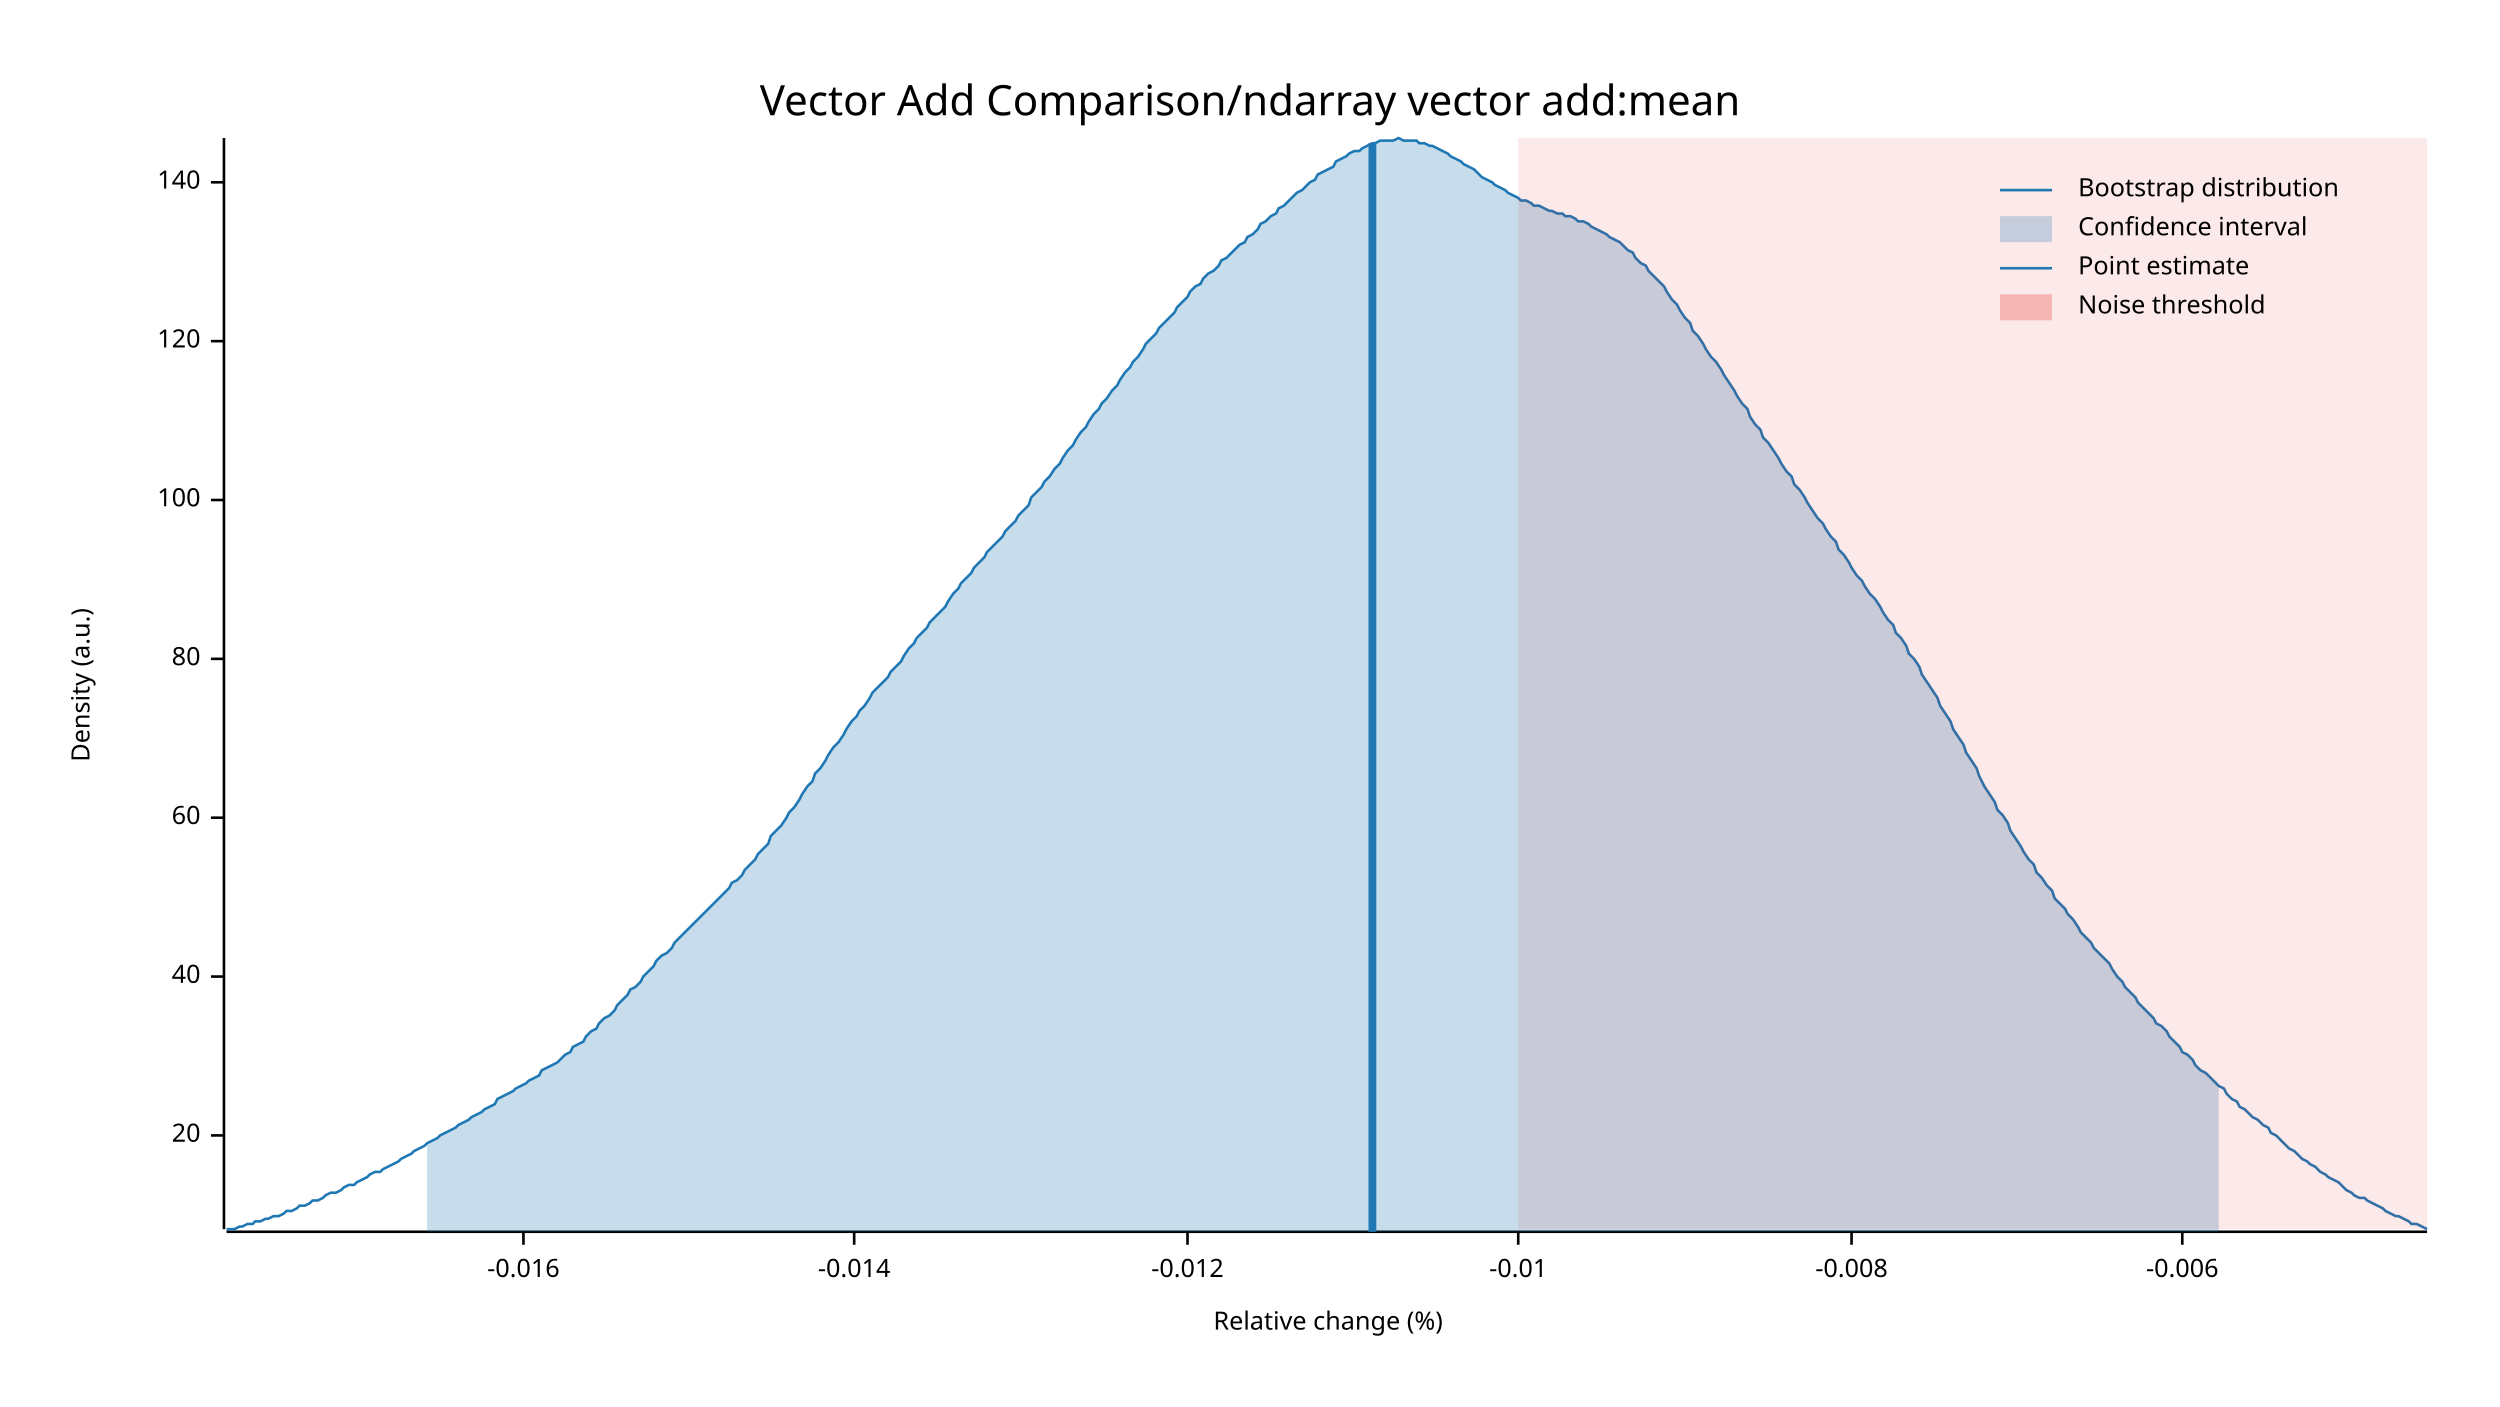
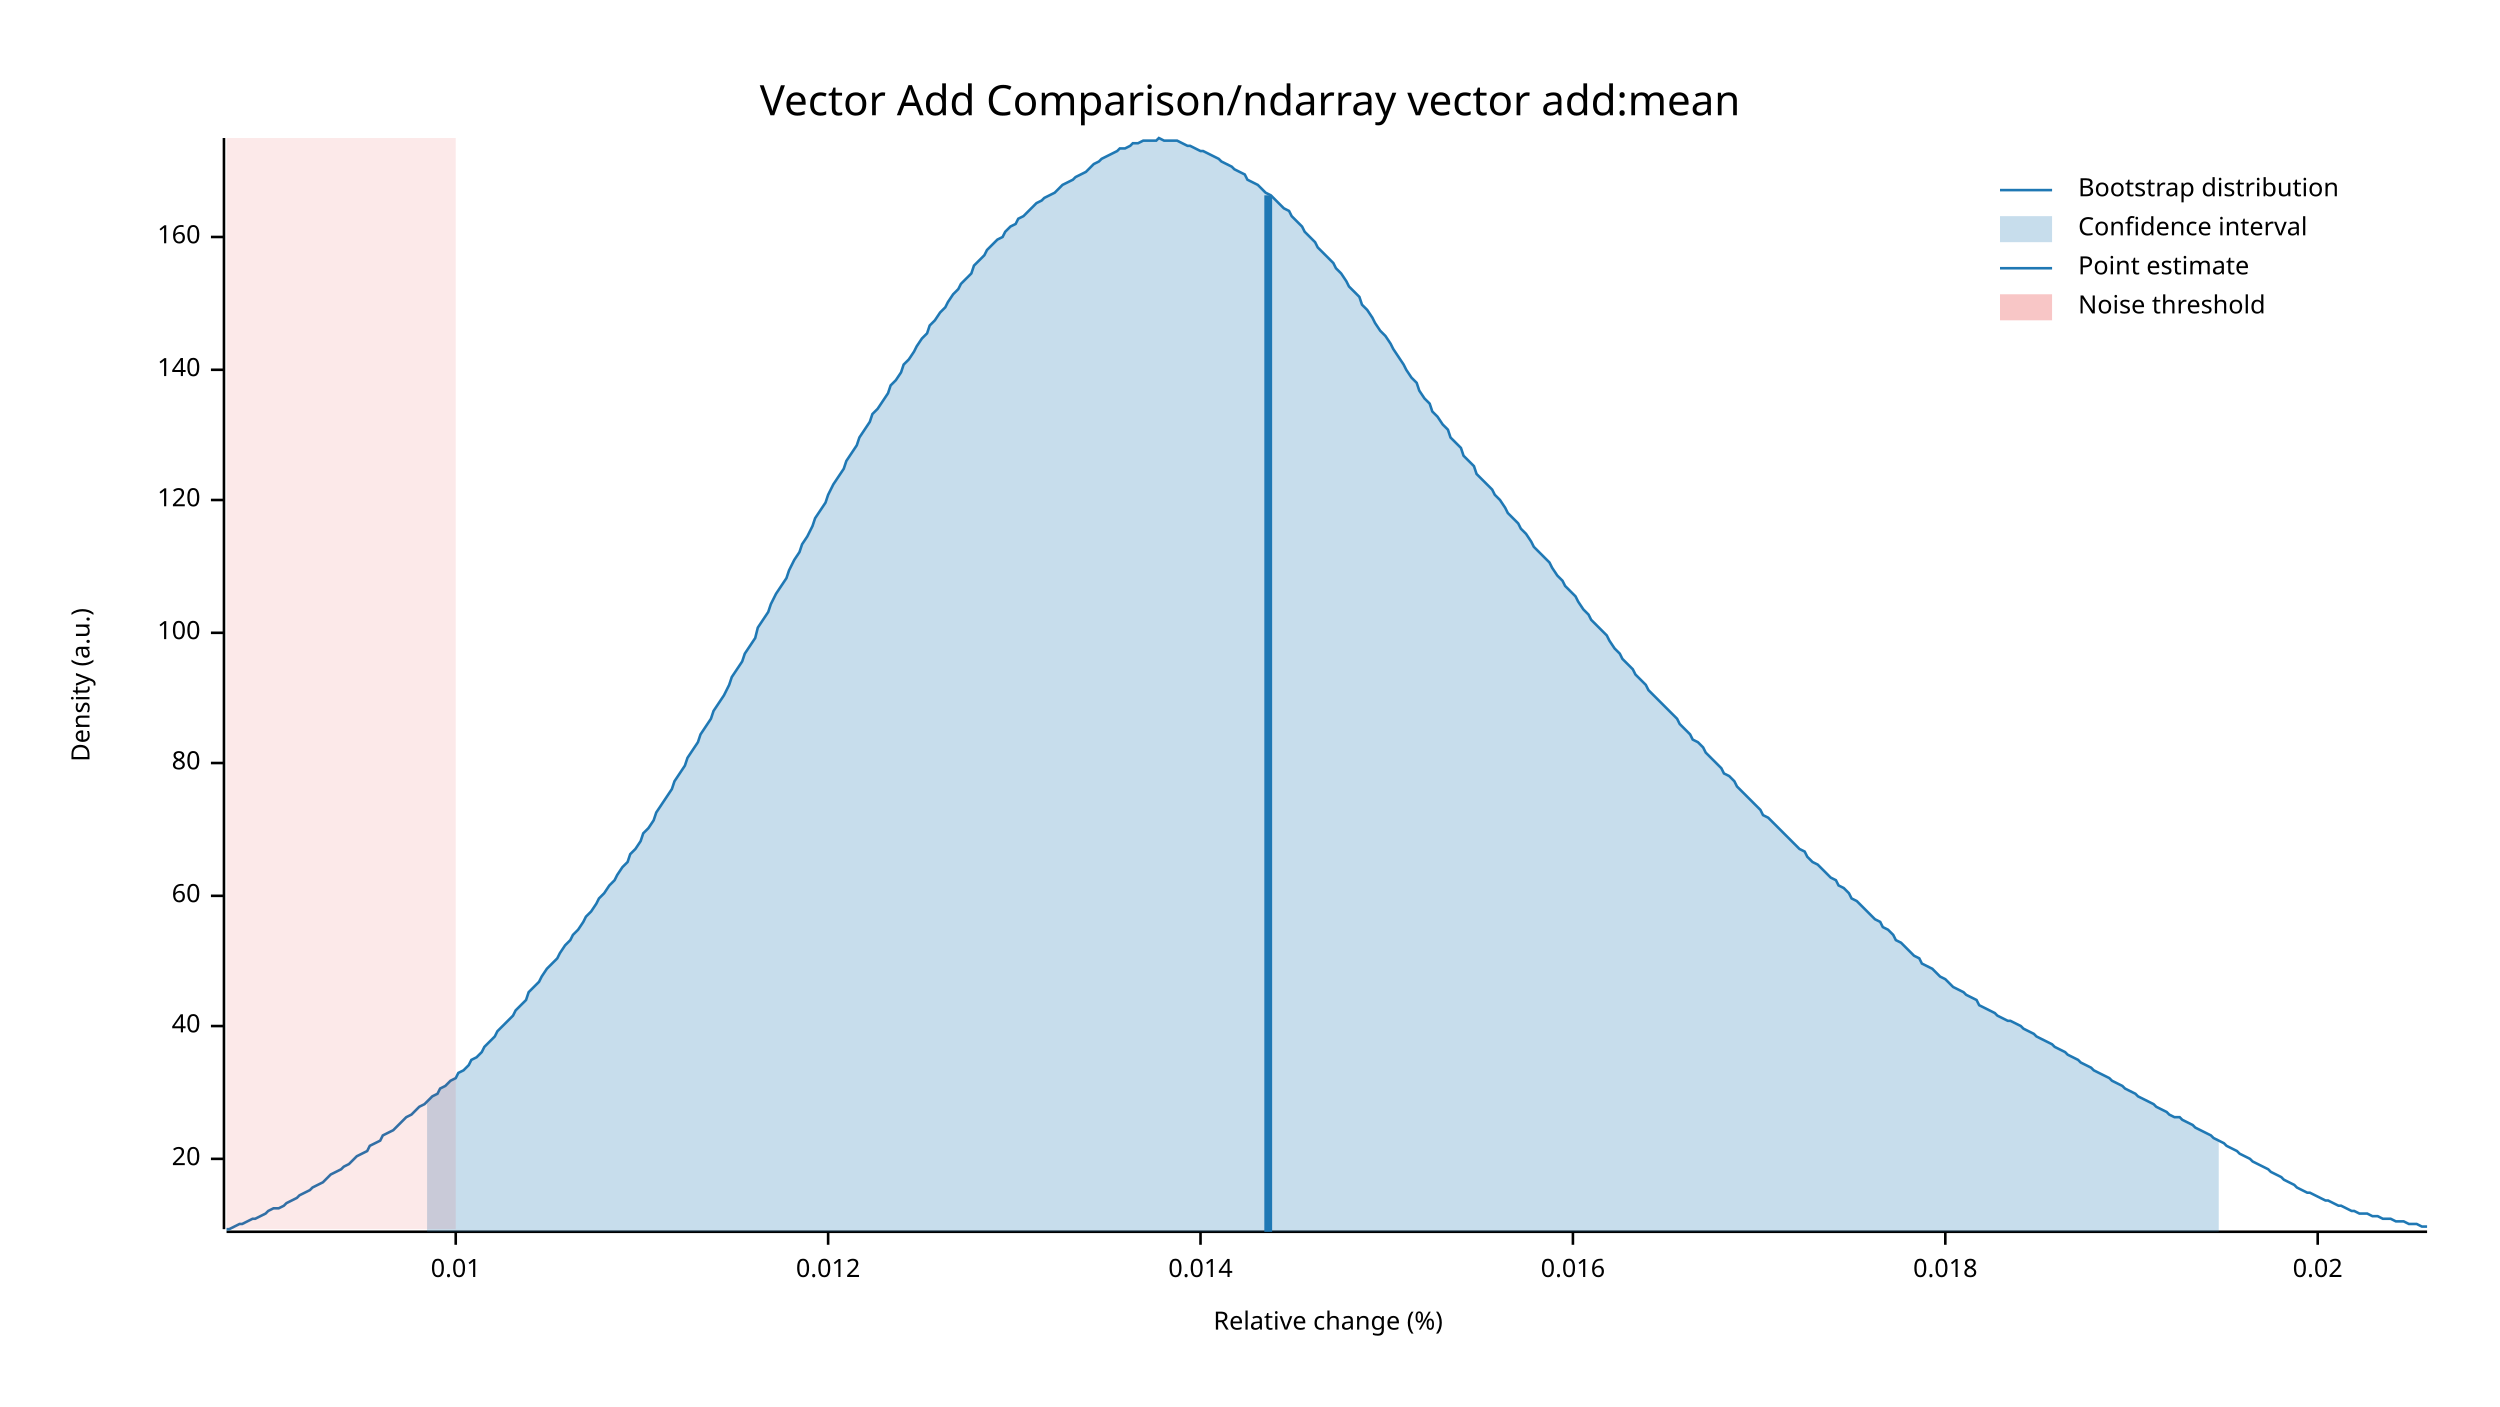
<svg xmlns="http://www.w3.org/2000/svg" width="960" height="540" viewBox="0 0 960 540">
  <text x="480" y="32" dy="0.76em" text-anchor="middle" font-family="sans-serif" font-size="16.129" opacity="1" fill="#000000">
Vector Add Comparison/ndarray vector add:mean
</text>
  <text x="27" y="263" dy="0.76em" text-anchor="middle" font-family="sans-serif" font-size="9.677" opacity="1" fill="#000000" transform="rotate(270, 27, 263)">
Density (a.u.)
</text>
  <text x="510" y="513" dy="-0.5ex" text-anchor="middle" font-family="sans-serif" font-size="9.677" opacity="1" fill="#000000">
Relative change (%)
</text>
  <polyline fill="none" opacity="1" stroke="#000000" stroke-width="1" points="86,53 86,472 " />
-   <text x="77" y="436" dy="0.5ex" text-anchor="end" font-family="sans-serif" font-size="9.677" opacity="1" fill="#000000">
+   <text x="77" y="445" dy="0.5ex" text-anchor="end" font-family="sans-serif" font-size="9.677" opacity="1" fill="#000000">
20
</text>
-   <polyline fill="none" opacity="1" stroke="#000000" stroke-width="1" points="81,436 86,436 " />
-   <text x="77" y="375" dy="0.5ex" text-anchor="end" font-family="sans-serif" font-size="9.677" opacity="1" fill="#000000">
+   <polyline fill="none" opacity="1" stroke="#000000" stroke-width="1" points="81,445 86,445 " />
+   <text x="77" y="394" dy="0.5ex" text-anchor="end" font-family="sans-serif" font-size="9.677" opacity="1" fill="#000000">
40
</text>
-   <polyline fill="none" opacity="1" stroke="#000000" stroke-width="1" points="81,375 86,375 " />
-   <text x="77" y="314" dy="0.5ex" text-anchor="end" font-family="sans-serif" font-size="9.677" opacity="1" fill="#000000">
+   <polyline fill="none" opacity="1" stroke="#000000" stroke-width="1" points="81,394 86,394 " />
+   <text x="77" y="344" dy="0.5ex" text-anchor="end" font-family="sans-serif" font-size="9.677" opacity="1" fill="#000000">
60
</text>
-   <polyline fill="none" opacity="1" stroke="#000000" stroke-width="1" points="81,314 86,314 " />
-   <text x="77" y="253" dy="0.5ex" text-anchor="end" font-family="sans-serif" font-size="9.677" opacity="1" fill="#000000">
+   <polyline fill="none" opacity="1" stroke="#000000" stroke-width="1" points="81,344 86,344 " />
+   <text x="77" y="293" dy="0.5ex" text-anchor="end" font-family="sans-serif" font-size="9.677" opacity="1" fill="#000000">
80
</text>
-   <polyline fill="none" opacity="1" stroke="#000000" stroke-width="1" points="81,253 86,253 " />
-   <text x="77" y="192" dy="0.5ex" text-anchor="end" font-family="sans-serif" font-size="9.677" opacity="1" fill="#000000">
+   <polyline fill="none" opacity="1" stroke="#000000" stroke-width="1" points="81,293 86,293 " />
+   <text x="77" y="243" dy="0.5ex" text-anchor="end" font-family="sans-serif" font-size="9.677" opacity="1" fill="#000000">
100
</text>
-   <polyline fill="none" opacity="1" stroke="#000000" stroke-width="1" points="81,192 86,192 " />
-   <text x="77" y="131" dy="0.5ex" text-anchor="end" font-family="sans-serif" font-size="9.677" opacity="1" fill="#000000">
+   <polyline fill="none" opacity="1" stroke="#000000" stroke-width="1" points="81,243 86,243 " />
+   <text x="77" y="192" dy="0.5ex" text-anchor="end" font-family="sans-serif" font-size="9.677" opacity="1" fill="#000000">
120
</text>
-   <polyline fill="none" opacity="1" stroke="#000000" stroke-width="1" points="81,131 86,131 " />
-   <text x="77" y="70" dy="0.5ex" text-anchor="end" font-family="sans-serif" font-size="9.677" opacity="1" fill="#000000">
+   <polyline fill="none" opacity="1" stroke="#000000" stroke-width="1" points="81,192 86,192 " />
+   <text x="77" y="142" dy="0.5ex" text-anchor="end" font-family="sans-serif" font-size="9.677" opacity="1" fill="#000000">
140
</text>
-   <polyline fill="none" opacity="1" stroke="#000000" stroke-width="1" points="81,70 86,70 " />
+   <polyline fill="none" opacity="1" stroke="#000000" stroke-width="1" points="81,142 86,142 " />
+   <text x="77" y="91" dy="0.5ex" text-anchor="end" font-family="sans-serif" font-size="9.677" opacity="1" fill="#000000">
+ 160
+ </text>
+   <polyline fill="none" opacity="1" stroke="#000000" stroke-width="1" points="81,91 86,91 " />
  <polyline fill="none" opacity="1" stroke="#000000" stroke-width="1" points="87,473 932,473 " />
-   <text x="201" y="483" dy="0.76em" text-anchor="middle" font-family="sans-serif" font-size="9.677" opacity="1" fill="#000000">
- -0.016
+   <text x="175" y="483" dy="0.76em" text-anchor="middle" font-family="sans-serif" font-size="9.677" opacity="1" fill="#000000">
+ 0.01
</text>
-   <polyline fill="none" opacity="1" stroke="#000000" stroke-width="1" points="201,473 201,478 " />
-   <text x="328" y="483" dy="0.76em" text-anchor="middle" font-family="sans-serif" font-size="9.677" opacity="1" fill="#000000">
- -0.014
+   <polyline fill="none" opacity="1" stroke="#000000" stroke-width="1" points="175,473 175,478 " />
+   <text x="318" y="483" dy="0.76em" text-anchor="middle" font-family="sans-serif" font-size="9.677" opacity="1" fill="#000000">
+ 0.012
</text>
-   <polyline fill="none" opacity="1" stroke="#000000" stroke-width="1" points="328,473 328,478 " />
-   <text x="456" y="483" dy="0.76em" text-anchor="middle" font-family="sans-serif" font-size="9.677" opacity="1" fill="#000000">
- -0.012
+   <polyline fill="none" opacity="1" stroke="#000000" stroke-width="1" points="318,473 318,478 " />
+   <text x="461" y="483" dy="0.76em" text-anchor="middle" font-family="sans-serif" font-size="9.677" opacity="1" fill="#000000">
+ 0.014
</text>
-   <polyline fill="none" opacity="1" stroke="#000000" stroke-width="1" points="456,473 456,478 " />
-   <text x="583" y="483" dy="0.76em" text-anchor="middle" font-family="sans-serif" font-size="9.677" opacity="1" fill="#000000">
- -0.01
+   <polyline fill="none" opacity="1" stroke="#000000" stroke-width="1" points="461,473 461,478 " />
+   <text x="604" y="483" dy="0.76em" text-anchor="middle" font-family="sans-serif" font-size="9.677" opacity="1" fill="#000000">
+ 0.016
</text>
-   <polyline fill="none" opacity="1" stroke="#000000" stroke-width="1" points="583,473 583,478 " />
-   <text x="711" y="483" dy="0.76em" text-anchor="middle" font-family="sans-serif" font-size="9.677" opacity="1" fill="#000000">
- -0.008
+   <polyline fill="none" opacity="1" stroke="#000000" stroke-width="1" points="604,473 604,478 " />
+   <text x="747" y="483" dy="0.76em" text-anchor="middle" font-family="sans-serif" font-size="9.677" opacity="1" fill="#000000">
+ 0.018
</text>
-   <polyline fill="none" opacity="1" stroke="#000000" stroke-width="1" points="711,473 711,478 " />
-   <text x="838" y="483" dy="0.76em" text-anchor="middle" font-family="sans-serif" font-size="9.677" opacity="1" fill="#000000">
- -0.006
+   <polyline fill="none" opacity="1" stroke="#000000" stroke-width="1" points="747,473 747,478 " />
+   <text x="890" y="483" dy="0.76em" text-anchor="middle" font-family="sans-serif" font-size="9.677" opacity="1" fill="#000000">
+ 0.02
</text>
-   <polyline fill="none" opacity="1" stroke="#000000" stroke-width="1" points="838,473 838,478 " />
-   <polyline fill="none" opacity="1" stroke="#1F78B4" stroke-width="1" points="87,472 88,472 90,472 92,471 93,471 95,470 97,470 98,469 100,469 102,468 103,468 105,467 107,467 109,466 110,465 112,465 114,464 115,463 117,463 119,462 120,461 122,461 124,460 125,459 127,458 129,458 131,457 132,456 134,455 136,455 137,454 139,453 141,452 142,451 144,450 146,450 147,449 149,448 151,447 153,446 154,445 156,444 158,443 159,442 161,441 163,440 164,439 166,438 168,437 169,436 171,435 173,434 175,433 176,432 178,431 180,430 181,429 183,428 185,427 186,426 188,425 190,424 191,422 193,421 195,420 197,419 198,418 200,417 202,416 203,415 205,414 207,413 208,411 210,410 212,409 214,408 215,407 217,405 219,404 220,402 222,401 224,400 225,398 227,396 229,395 230,393 232,391 234,390 236,388 237,386 239,384 241,382 242,380 244,379 246,377 247,375 249,373 251,371 252,369 254,367 256,366 258,364 259,362 261,360 263,358 264,357 266,355 268,353 269,352 271,350 273,348 274,347 276,345 278,343 280,341 281,339 283,338 285,336 286,334 288,332 290,330 291,328 293,326 295,324 296,321 298,319 300,317 302,314 303,312 305,310 307,307 308,305 310,302 312,300 313,297 315,295 317,292 318,290 320,287 322,285 324,282 325,280 327,277 329,275 330,273 332,271 334,268 335,266 337,264 339,262 341,260 342,258 344,256 346,254 347,252 349,249 351,247 352,245 354,243 356,241 357,239 359,237 361,235 363,233 364,231 366,228 368,226 369,224 371,222 373,220 374,218 376,216 378,214 379,212 381,210 383,208 385,206 386,204 388,202 390,200 391,198 393,196 395,194 396,191 398,189 400,187 401,185 403,183 405,180 407,178 408,176 410,173 412,171 413,169 415,166 417,164 418,162 420,159 422,157 423,155 425,153 427,150 429,148 430,146 432,143 434,141 435,139 437,137 439,134 440,132 442,130 444,128 445,126 447,124 449,122 451,120 452,118 454,116 456,114 457,112 459,110 461,109 462,107 464,105 466,104 468,102 469,100 471,99 473,97 474,96 476,94 478,93 479,91 481,90 483,88 484,86 486,85 488,83 490,82 491,80 493,79 495,77 496,76 498,74 500,73 501,72 503,70 505,69 506,67 508,66 510,65 512,64 513,62 515,61 517,60 518,59 520,58 522,58 523,57 525,56 527,55 528,55 530,54 532,54 534,54 535,54 537,53 539,54 540,54 542,54 544,54 545,55 547,55 549,56 550,56 552,57 554,58 556,59 557,60 559,61 561,62 562,63 564,64 566,65 567,66 569,68 571,69 573,70 574,71 576,72 578,73 579,74 581,75 583,76 584,77 586,77 588,78 589,79 591,79 593,80 595,81 596,81 598,82 600,82 601,83 603,83 605,84 606,85 608,85 610,86 611,87 613,88 615,89 617,90 618,91 620,92 622,93 623,94 625,96 627,97 628,99 630,101 632,102 633,104 635,106 637,108 639,110 640,112 642,115 644,117 645,119 647,122 649,124 650,127 652,129 654,132 655,134 657,137 659,139 661,142 662,144 664,147 666,150 667,152 669,155 671,157 672,160 674,163 676,165 677,168 679,170 681,173 683,176 684,178 686,181 688,183 689,186 691,188 693,191 694,193 696,196 698,199 700,201 701,203 703,206 705,208 706,211 708,213 710,216 711,218 713,221 715,223 716,225 718,228 720,230 722,233 723,235 725,238 727,240 728,243 730,245 732,248 733,251 735,253 737,256 738,259 740,262 742,265 744,268 745,271 747,274 749,277 750,280 752,283 754,286 755,289 757,292 759,295 760,298 762,302 764,305 766,308 767,311 769,313 771,316 772,319 774,322 776,325 777,327 779,330 781,332 782,335 784,337 786,340 788,342 789,345 791,347 793,349 794,351 796,353 798,356 799,358 801,360 803,362 804,364 806,366 808,368 810,370 811,372 813,375 815,377 816,379 818,381 820,383 821,385 823,387 825,389 827,391 828,393 830,394 832,396 833,398 835,400 837,402 838,404 840,405 842,407 843,409 845,411 847,412 849,414 850,415 852,417 854,418 855,420 857,422 859,423 860,425 862,426 864,428 865,429 867,430 869,432 871,433 872,435 874,436 876,438 877,439 879,441 881,442 882,443 884,445 886,446 887,447 889,448 891,450 893,451 894,452 896,453 898,454 899,455 901,457 903,458 904,459 906,460 908,460 909,461 911,462 913,463 915,464 916,465 918,466 920,467 921,467 923,468 925,469 926,470 928,470 930,471 932,472 " />
-   <polygon opacity="0.25" fill="#1F78B4" points="164,439 166,438 168,437 169,436 171,435 173,434 175,433 176,432 178,431 180,430 181,429 183,428 185,427 186,426 188,425 190,424 191,422 193,421 195,420 197,419 198,418 200,417 202,416 203,415 205,414 207,413 208,411 210,410 212,409 214,408 215,407 217,405 219,404 220,402 222,401 224,400 225,398 227,396 229,395 230,393 232,391 234,390 236,388 237,386 239,384 241,382 242,380 244,379 246,377 247,375 249,373 251,371 252,369 254,367 256,366 258,364 259,362 261,360 263,358 264,357 266,355 268,353 269,352 271,350 273,348 274,347 276,345 278,343 280,341 281,339 283,338 285,336 286,334 288,332 290,330 291,328 293,326 295,324 296,321 298,319 300,317 302,314 303,312 305,310 307,307 308,305 310,302 312,300 313,297 315,295 317,292 318,290 320,287 322,285 324,282 325,280 327,277 329,275 330,273 332,271 334,268 335,266 337,264 339,262 341,260 342,258 344,256 346,254 347,252 349,249 351,247 352,245 354,243 356,241 357,239 359,237 361,235 363,233 364,231 366,228 368,226 369,224 371,222 373,220 374,218 376,216 378,214 379,212 381,210 383,208 385,206 386,204 388,202 390,200 391,198 393,196 395,194 396,191 398,189 400,187 401,185 403,183 405,180 407,178 408,176 410,173 412,171 413,169 415,166 417,164 418,162 420,159 422,157 423,155 425,153 427,150 429,148 430,146 432,143 434,141 435,139 437,137 439,134 440,132 442,130 444,128 445,126 447,124 449,122 451,120 452,118 454,116 456,114 457,112 459,110 461,109 462,107 464,105 466,104 468,102 469,100 471,99 473,97 474,96 476,94 478,93 479,91 481,90 483,88 484,86 486,85 488,83 490,82 491,80 493,79 495,77 496,76 498,74 500,73 501,72 503,70 505,69 506,67 508,66 510,65 512,64 513,62 515,61 517,60 518,59 520,58 522,58 523,57 525,56 527,55 528,55 530,54 532,54 534,54 535,54 537,53 539,54 540,54 542,54 544,54 545,55 547,55 549,56 550,56 552,57 554,58 556,59 557,60 559,61 561,62 562,63 564,64 566,65 567,66 569,68 571,69 573,70 574,71 576,72 578,73 579,74 581,75 583,76 584,77 586,77 588,78 589,79 591,79 593,80 595,81 596,81 598,82 600,82 601,83 603,83 605,84 606,85 608,85 610,86 611,87 613,88 615,89 617,90 618,91 620,92 622,93 623,94 625,96 627,97 628,99 630,101 632,102 633,104 635,106 637,108 639,110 640,112 642,115 644,117 645,119 647,122 649,124 650,127 652,129 654,132 655,134 657,137 659,139 661,142 662,144 664,147 666,150 667,152 669,155 671,157 672,160 674,163 676,165 677,168 679,170 681,173 683,176 684,178 686,181 688,183 689,186 691,188 693,191 694,193 696,196 698,199 700,201 701,203 703,206 705,208 706,211 708,213 710,216 711,218 713,221 715,223 716,225 718,228 720,230 722,233 723,235 725,238 727,240 728,243 730,245 732,248 733,251 735,253 737,256 738,259 740,262 742,265 744,268 745,271 747,274 749,277 750,280 752,283 754,286 755,289 757,292 759,295 760,298 762,302 764,305 766,308 767,311 769,313 771,316 772,319 774,322 776,325 777,327 779,330 781,332 782,335 784,337 786,340 788,342 789,345 791,347 793,349 794,351 796,353 798,356 799,358 801,360 803,362 804,364 806,366 808,368 810,370 811,372 813,375 815,377 816,379 818,381 820,383 821,385 823,387 825,389 827,391 828,393 830,394 832,396 833,398 835,400 837,402 838,404 840,405 842,407 843,409 845,411 847,412 849,414 850,415 852,417 852,473 164,473 " />
-   <polyline fill="none" opacity="1" stroke="#1F78B4" stroke-width="3" points="527,473 527,55 " />
-   <rect x="583" y="53" width="349" height="419" opacity="0.1" fill="#E31A1C" stroke="none" />
+   <polyline fill="none" opacity="1" stroke="#000000" stroke-width="1" points="890,473 890,478 " />
+   <polyline fill="none" opacity="1" stroke="#1F78B4" stroke-width="1" points="87,472 88,472 90,471 92,470 93,470 95,469 97,468 98,468 100,467 102,466 103,465 105,464 107,464 109,463 110,462 112,461 114,460 115,459 117,458 119,457 120,456 122,455 124,454 125,453 127,451 129,450 131,449 132,448 134,447 136,445 137,444 139,443 141,442 142,440 144,439 146,438 147,436 149,435 151,434 153,432 154,431 156,429 158,428 159,427 161,425 163,424 164,423 166,421 168,420 169,418 171,417 173,415 175,414 176,412 178,411 180,409 181,407 183,406 185,404 186,402 188,400 190,398 191,396 193,394 195,392 197,390 198,388 200,386 202,384 203,381 205,379 207,377 208,375 210,372 212,370 214,368 215,366 217,363 219,361 220,359 222,357 224,354 225,352 227,350 229,347 230,345 232,343 234,340 236,338 237,336 239,333 241,331 242,328 244,326 246,323 247,320 249,318 251,315 252,312 254,309 256,306 258,303 259,300 261,297 263,294 264,291 266,288 268,285 269,282 271,279 273,276 274,273 276,270 278,267 280,263 281,260 283,257 285,254 286,251 288,248 290,245 291,241 293,238 295,235 296,232 298,228 300,225 302,222 303,219 305,215 307,212 308,209 310,206 312,202 313,199 315,196 317,193 318,190 320,186 322,183 324,180 325,177 327,174 329,171 330,168 332,165 334,162 335,159 337,157 339,154 341,151 342,148 344,146 346,143 347,140 349,138 351,135 352,133 354,130 356,128 357,125 359,123 361,120 363,118 364,116 366,113 368,111 369,109 371,107 373,105 374,102 376,100 378,98 379,96 381,94 383,92 385,91 386,89 388,87 390,86 391,84 393,83 395,81 396,80 398,78 400,77 401,76 403,75 405,74 407,72 408,71 410,70 412,69 413,68 415,67 417,66 418,65 420,63 422,62 423,61 425,60 427,59 429,58 430,57 432,57 434,56 435,55 437,55 439,54 440,54 442,54 444,54 445,53 447,54 449,54 451,54 452,54 454,55 456,56 457,56 459,57 461,58 462,58 464,59 466,60 468,61 469,62 471,63 473,64 474,65 476,66 478,67 479,69 481,70 483,71 484,72 486,74 488,75 490,77 491,78 493,80 495,81 496,83 498,85 500,87 501,89 503,91 505,93 506,95 508,97 510,99 512,101 513,103 515,105 517,108 518,110 520,112 522,114 523,117 525,119 527,122 528,124 530,127 532,129 534,132 535,134 537,137 539,140 540,142 542,145 544,147 545,150 547,153 549,155 550,158 552,160 554,163 556,165 557,168 559,170 561,172 562,175 564,177 566,179 567,182 569,184 571,186 573,188 574,190 576,192 578,195 579,197 581,199 583,201 584,203 586,205 588,208 589,210 591,212 593,214 595,216 596,218 598,221 600,223 601,225 603,227 605,229 606,231 608,234 610,236 611,238 613,240 615,242 617,244 618,246 620,249 622,251 623,253 625,255 627,257 628,259 630,261 632,263 633,265 635,267 637,269 639,271 640,272 642,274 644,276 645,278 647,280 649,282 650,284 652,285 654,287 655,289 657,291 659,293 661,295 662,297 664,298 666,300 667,302 669,304 671,306 672,307 674,309 676,311 677,313 679,314 681,316 683,318 684,319 686,321 688,323 689,324 691,326 693,327 694,329 696,331 698,332 700,334 701,335 703,337 705,338 706,340 708,341 710,343 711,345 713,346 715,348 716,349 718,351 720,353 722,354 723,356 725,357 727,359 728,361 730,362 732,364 733,365 735,367 737,368 738,370 740,371 742,372 744,374 745,375 747,376 749,378 750,379 752,380 754,381 755,382 757,383 759,384 760,386 762,387 764,388 766,389 767,390 769,391 771,392 772,392 774,393 776,394 777,395 779,396 781,397 782,398 784,399 786,400 788,401 789,402 791,403 793,404 794,405 796,406 798,407 799,408 801,409 803,410 804,411 806,412 808,413 810,414 811,415 813,416 815,417 816,418 818,419 820,420 821,421 823,422 825,423 827,424 828,425 830,426 832,427 833,428 835,429 837,429 838,430 840,431 842,432 843,433 845,434 847,435 849,436 850,437 852,438 854,439 855,440 857,441 859,442 860,443 862,444 864,445 865,446 867,447 869,448 871,449 872,450 874,451 876,452 877,453 879,454 881,455 882,456 884,457 886,458 887,458 889,459 891,460 893,461 894,461 896,462 898,463 899,463 901,464 903,465 904,465 906,466 908,466 909,466 911,467 913,467 915,468 916,468 918,468 920,469 921,469 923,469 925,470 926,470 928,470 930,471 932,471 " />
+   <polygon opacity="0.25" fill="#1F78B4" points="164,423 166,421 168,420 169,418 171,417 173,415 175,414 176,412 178,411 180,409 181,407 183,406 185,404 186,402 188,400 190,398 191,396 193,394 195,392 197,390 198,388 200,386 202,384 203,381 205,379 207,377 208,375 210,372 212,370 214,368 215,366 217,363 219,361 220,359 222,357 224,354 225,352 227,350 229,347 230,345 232,343 234,340 236,338 237,336 239,333 241,331 242,328 244,326 246,323 247,320 249,318 251,315 252,312 254,309 256,306 258,303 259,300 261,297 263,294 264,291 266,288 268,285 269,282 271,279 273,276 274,273 276,270 278,267 280,263 281,260 283,257 285,254 286,251 288,248 290,245 291,241 293,238 295,235 296,232 298,228 300,225 302,222 303,219 305,215 307,212 308,209 310,206 312,202 313,199 315,196 317,193 318,190 320,186 322,183 324,180 325,177 327,174 329,171 330,168 332,165 334,162 335,159 337,157 339,154 341,151 342,148 344,146 346,143 347,140 349,138 351,135 352,133 354,130 356,128 357,125 359,123 361,120 363,118 364,116 366,113 368,111 369,109 371,107 373,105 374,102 376,100 378,98 379,96 381,94 383,92 385,91 386,89 388,87 390,86 391,84 393,83 395,81 396,80 398,78 400,77 401,76 403,75 405,74 407,72 408,71 410,70 412,69 413,68 415,67 417,66 418,65 420,63 422,62 423,61 425,60 427,59 429,58 430,57 432,57 434,56 435,55 437,55 439,54 440,54 442,54 444,54 445,53 447,54 449,54 451,54 452,54 454,55 456,56 457,56 459,57 461,58 462,58 464,59 466,60 468,61 469,62 471,63 473,64 474,65 476,66 478,67 479,69 481,70 483,71 484,72 486,74 488,75 490,77 491,78 493,80 495,81 496,83 498,85 500,87 501,89 503,91 505,93 506,95 508,97 510,99 512,101 513,103 515,105 517,108 518,110 520,112 522,114 523,117 525,119 527,122 528,124 530,127 532,129 534,132 535,134 537,137 539,140 540,142 542,145 544,147 545,150 547,153 549,155 550,158 552,160 554,163 556,165 557,168 559,170 561,172 562,175 564,177 566,179 567,182 569,184 571,186 573,188 574,190 576,192 578,195 579,197 581,199 583,201 584,203 586,205 588,208 589,210 591,212 593,214 595,216 596,218 598,221 600,223 601,225 603,227 605,229 606,231 608,234 610,236 611,238 613,240 615,242 617,244 618,246 620,249 622,251 623,253 625,255 627,257 628,259 630,261 632,263 633,265 635,267 637,269 639,271 640,272 642,274 644,276 645,278 647,280 649,282 650,284 652,285 654,287 655,289 657,291 659,293 661,295 662,297 664,298 666,300 667,302 669,304 671,306 672,307 674,309 676,311 677,313 679,314 681,316 683,318 684,319 686,321 688,323 689,324 691,326 693,327 694,329 696,331 698,332 700,334 701,335 703,337 705,338 706,340 708,341 710,343 711,345 713,346 715,348 716,349 718,351 720,353 722,354 723,356 725,357 727,359 728,361 730,362 732,364 733,365 735,367 737,368 738,370 740,371 742,372 744,374 745,375 747,376 749,378 750,379 752,380 754,381 755,382 757,383 759,384 760,386 762,387 764,388 766,389 767,390 769,391 771,392 772,392 774,393 776,394 777,395 779,396 781,397 782,398 784,399 786,400 788,401 789,402 791,403 793,404 794,405 796,406 798,407 799,408 801,409 803,410 804,411 806,412 808,413 810,414 811,415 813,416 815,417 816,418 818,419 820,420 821,421 823,422 825,423 827,424 828,425 830,426 832,427 833,428 835,429 837,429 838,430 840,431 842,432 843,433 845,434 847,435 849,436 850,437 852,438 852,473 164,473 " />
+   <polyline fill="none" opacity="1" stroke="#1F78B4" stroke-width="3" points="487,473 487,75 " />
+   <rect x="87" y="53" width="88" height="419" opacity="0.1" fill="#E31A1C" stroke="none" />
  <text x="798" y="68" dy="0.76em" text-anchor="start" font-family="sans-serif" font-size="9.677" opacity="1" fill="#000000">
Bootstrap distribution
</text>
  <text x="798" y="83" dy="0.76em" text-anchor="start" font-family="sans-serif" font-size="9.677" opacity="1" fill="#000000">
Confidence interval
</text>
  <text x="798" y="98" dy="0.76em" text-anchor="start" font-family="sans-serif" font-size="9.677" opacity="1" fill="#000000">
Point estimate
</text>
  <text x="798" y="113" dy="0.76em" text-anchor="start" font-family="sans-serif" font-size="9.677" opacity="1" fill="#000000">
Noise threshold
</text>
  <polyline fill="none" opacity="1" stroke="#1F78B4" stroke-width="1" points="768,73 788,73 " />
  <rect x="768" y="83" width="20" height="10" opacity="0.25" fill="#1F78B4" stroke="none" />
  <polyline fill="none" opacity="1" stroke="#1F78B4" stroke-width="1" points="768,103 788,103 " />
  <rect x="768" y="113" width="20" height="10" opacity="0.25" fill="#E31A1C" stroke="none" />
</svg>
